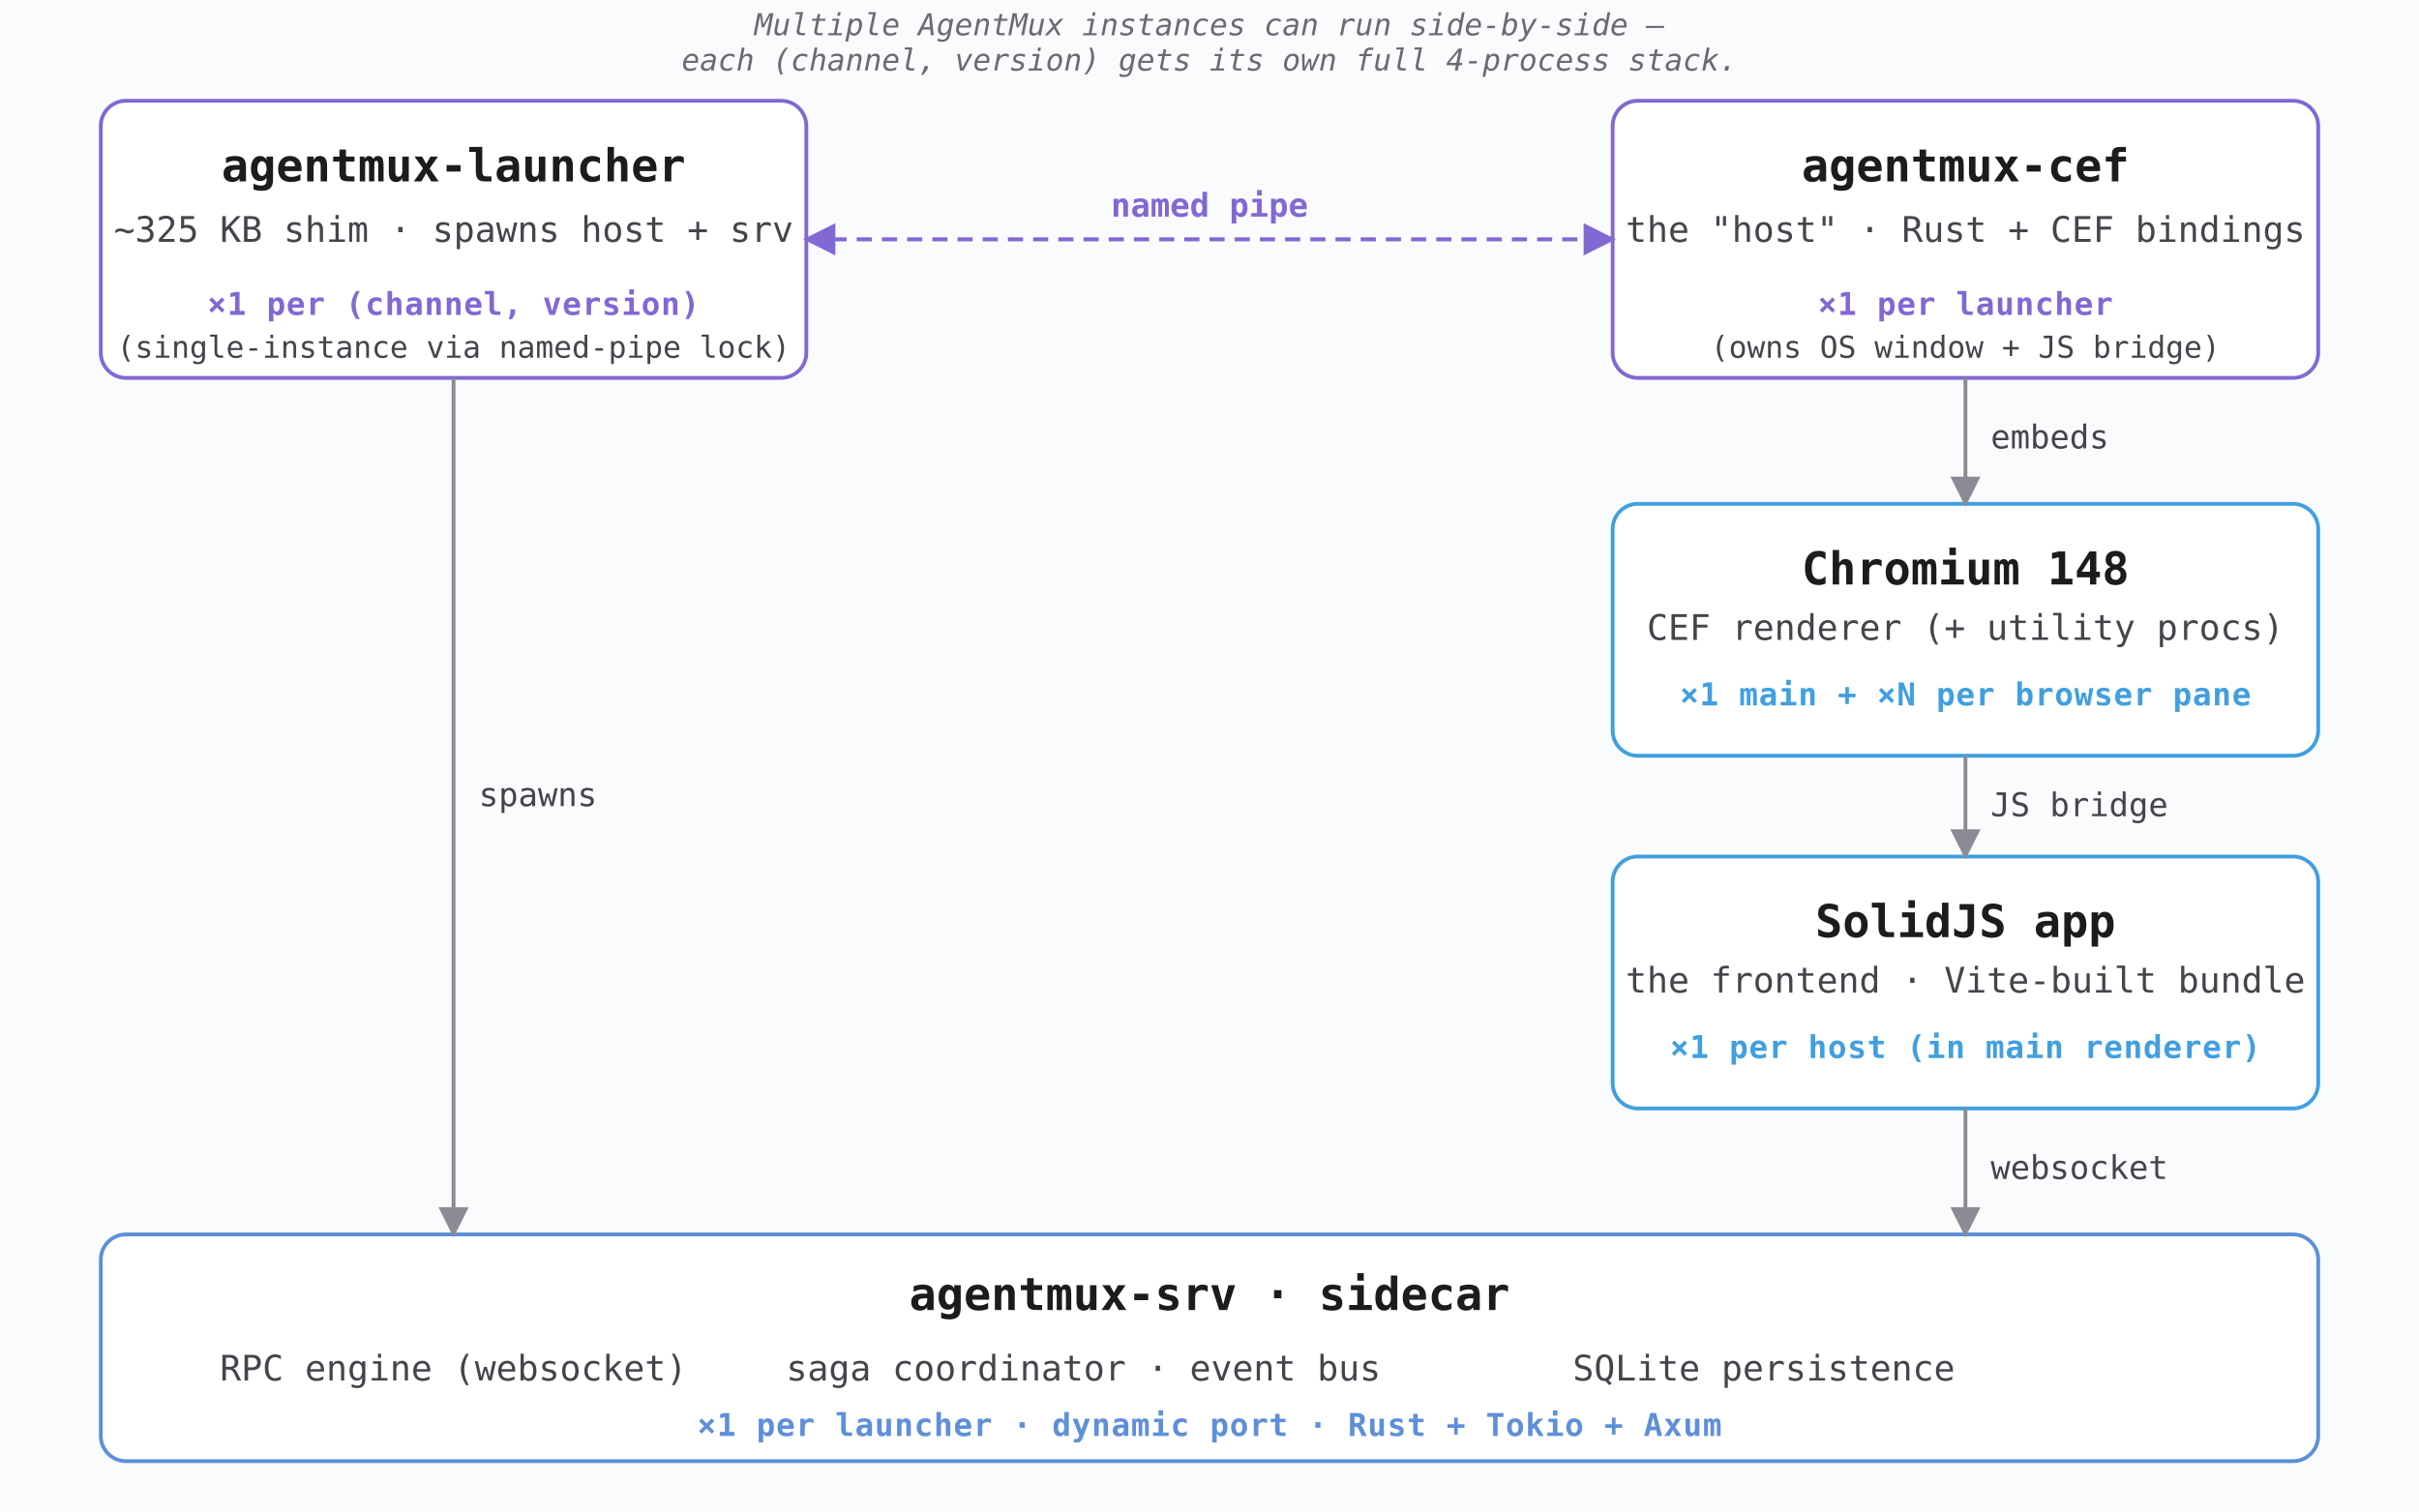
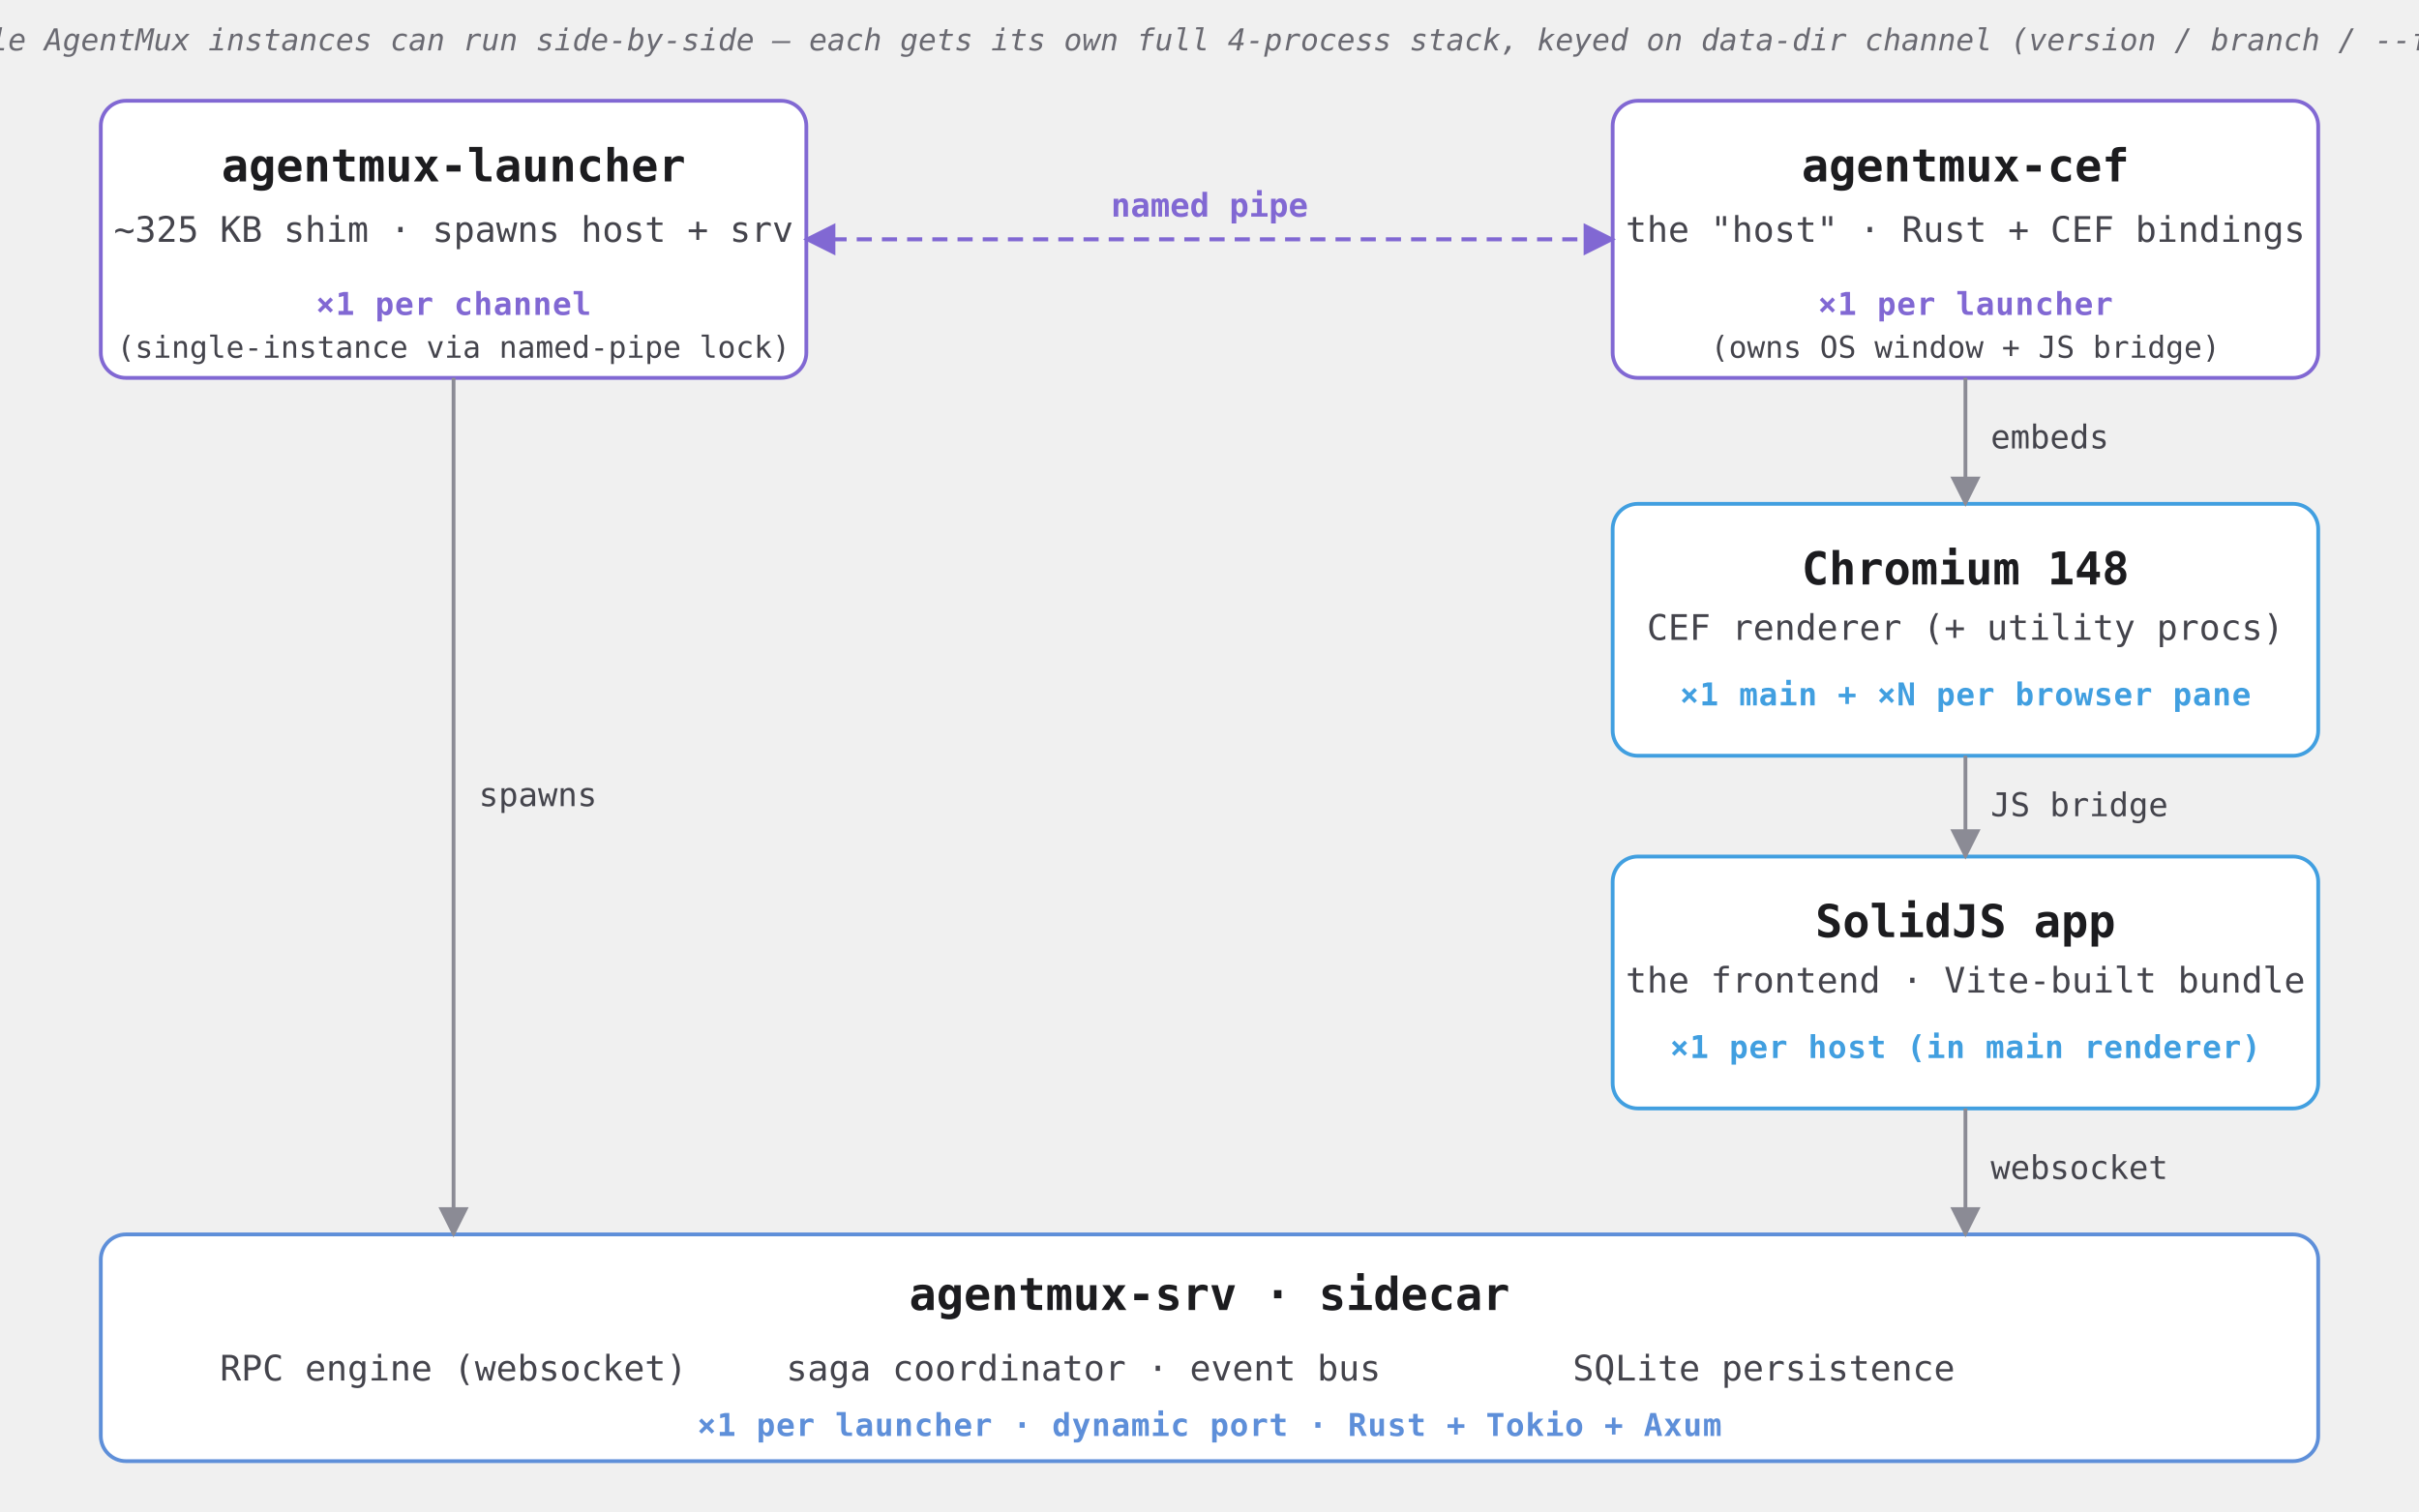
<svg xmlns="http://www.w3.org/2000/svg" viewBox="0 0 960 600" font-family="ui-monospace, SFMono-Regular, Menlo, Consolas, monospace" font-size="16">
  <defs>
    <style>
-       .surface   { fill: #fafbfc; stroke: none; }
      .box       { fill: #ffffff; stroke: #8168d3; stroke-width: 1.5; rx: 10; ry: 10; }
      .box-alt   { fill: #ffffff; stroke: #419fe0; stroke-width: 1.5; rx: 10; ry: 10; }
      .sidecar   { fill: #ffffff; stroke: #5e8fd9; stroke-width: 1.5; rx: 10; ry: 10; }

      .title     { font-weight: 700; font-size: 18px; fill: #1c1c1f; }
      .sub       { font-size: 14px; fill: #44444c; }
      .card      { font-size: 12.5px; font-weight: 600; fill: #8168d3; letter-spacing: 0.3px; }
      .card-alt  { font-size: 12.5px; font-weight: 600; fill: #419fe0; letter-spacing: 0.3px; }
      .card-side { font-size: 12.5px; font-weight: 600; fill: #5e8fd9; letter-spacing: 0.3px; }

      .edge        { stroke: #8b8b95; stroke-width: 1.5; fill: none; }
      .edge-label  { font-size: 13px; fill: #44444c; font-weight: 500; }
      .ipc         { stroke: #8168d3; stroke-width: 1.6; fill: none; stroke-dasharray: 6 4; }
      .ipc-label   { font-size: 13px; fill: #8168d3; font-weight: 700; }
      .bullet      { font-size: 14px; fill: #44444c; }
      .legend      { font-size: 12px; fill: #6a6a72; font-style: italic; }

+       @media (prefers-color-scheme: dark) {
+         .box, .box-alt, .sidecar { fill: #1a1a1e; }
+         .title  { fill: #f0f0f5; }
+         .sub, .bullet, .edge-label { fill: #b8b8c2; }
+         .legend { fill: #9090a0; }
+         .edge   { stroke: #6a6a78; }
+       }
    </style>
    <marker id="arrow" viewBox="0 0 10 10" refX="9" refY="5" markerWidth="8" markerHeight="8" orient="auto-start-reverse">
      <path d="M0,0 L10,5 L0,10 z" fill="#8b8b95" />
    </marker>
    <marker id="arrow-ipc" viewBox="0 0 10 10" refX="9" refY="5" markerWidth="8" markerHeight="8" orient="auto-start-reverse">
      <path d="M0,0 L10,5 L0,10 z" fill="#8168d3" />
    </marker>
  </defs>
-   <rect class="surface" x="0" y="0" width="960" height="600" />
  <g>
    <rect class="box" x="40" y="40" width="280" height="110" />
    <text class="title" x="180" y="72" text-anchor="middle">agentmux-launcher</text>
    <text class="sub" x="180" y="96" text-anchor="middle">~325 KB shim · spawns host + srv</text>
-     <text class="card" x="180" y="125" text-anchor="middle">×1 per (channel, version)</text>
+     <text class="card" x="180" y="125" text-anchor="middle">×1 per channel</text>
    <text class="sub" x="180" y="142" text-anchor="middle" style="font-size:12px;">(single-instance via named-pipe lock)</text>
  </g>
  <g>
    <rect class="box" x="640" y="40" width="280" height="110" />
    <text class="title" x="780" y="72" text-anchor="middle">agentmux-cef</text>
    <text class="sub" x="780" y="96" text-anchor="middle">the "host" · Rust + CEF bindings</text>
    <text class="card" x="780" y="125" text-anchor="middle">×1 per launcher</text>
    <text class="sub" x="780" y="142" text-anchor="middle" style="font-size:12px;">(owns OS window + JS bridge)</text>
  </g>
  <line class="ipc" x1="320" y1="95" x2="640" y2="95" marker-start="url(#arrow-ipc)" marker-end="url(#arrow-ipc)" />
  <text class="ipc-label" x="480" y="86" text-anchor="middle">named pipe</text>
  <g>
    <rect class="box-alt" x="640" y="200" width="280" height="100" />
    <text class="title" x="780" y="232" text-anchor="middle">Chromium 148</text>
    <text class="sub" x="780" y="254" text-anchor="middle">CEF renderer (+ utility procs)</text>
    <text class="card-alt" x="780" y="280" text-anchor="middle">×1 main + ×N per browser pane</text>
  </g>
  <path class="edge" d="M780,150 L780,200" marker-end="url(#arrow)" />
  <text class="edge-label" x="790" y="178">embeds</text>
  <g>
    <rect class="box-alt" x="640" y="340" width="280" height="100" />
    <text class="title" x="780" y="372" text-anchor="middle">SolidJS app</text>
    <text class="sub" x="780" y="394" text-anchor="middle">the frontend · Vite-built bundle</text>
    <text class="card-alt" x="780" y="420" text-anchor="middle">×1 per host (in main renderer)</text>
  </g>
  <path class="edge" d="M780,300 L780,340" marker-end="url(#arrow)" />
  <text class="edge-label" x="790" y="324">JS bridge</text>
  <g>
    <rect class="sidecar" x="40" y="490" width="880" height="90" />
    <text class="title" x="480" y="520" text-anchor="middle">agentmux-srv  ·  sidecar</text>
    <text class="bullet" x="180" y="548" text-anchor="middle">RPC engine (websocket)</text>
    <text class="bullet" x="430" y="548" text-anchor="middle">saga coordinator · event bus</text>
    <text class="bullet" x="700" y="548" text-anchor="middle">SQLite persistence</text>
    <text class="card-side" x="480" y="570" text-anchor="middle">×1 per launcher · dynamic port · Rust + Tokio + Axum</text>
  </g>
  <path class="edge" d="M180,150 L180,490" marker-end="url(#arrow)" />
  <text class="edge-label" x="190" y="320">spawns</text>
  <path class="edge" d="M780,440 L780,490" marker-end="url(#arrow)" />
  <text class="edge-label" x="790" y="468">websocket</text>
-   <text class="legend" x="480" y="14" text-anchor="middle">Multiple AgentMux instances can run side-by-side —</text>
-   <text class="legend" x="480" y="28" text-anchor="middle">each (channel, version) gets its own full 4-process stack.</text>
+   <text class="legend" x="480" y="20" text-anchor="middle">
+     Multiple AgentMux instances can run side-by-side — each gets its own full 4-process stack, keyed on data-dir channel (version / branch / --fresh).
+   </text>
</svg>
